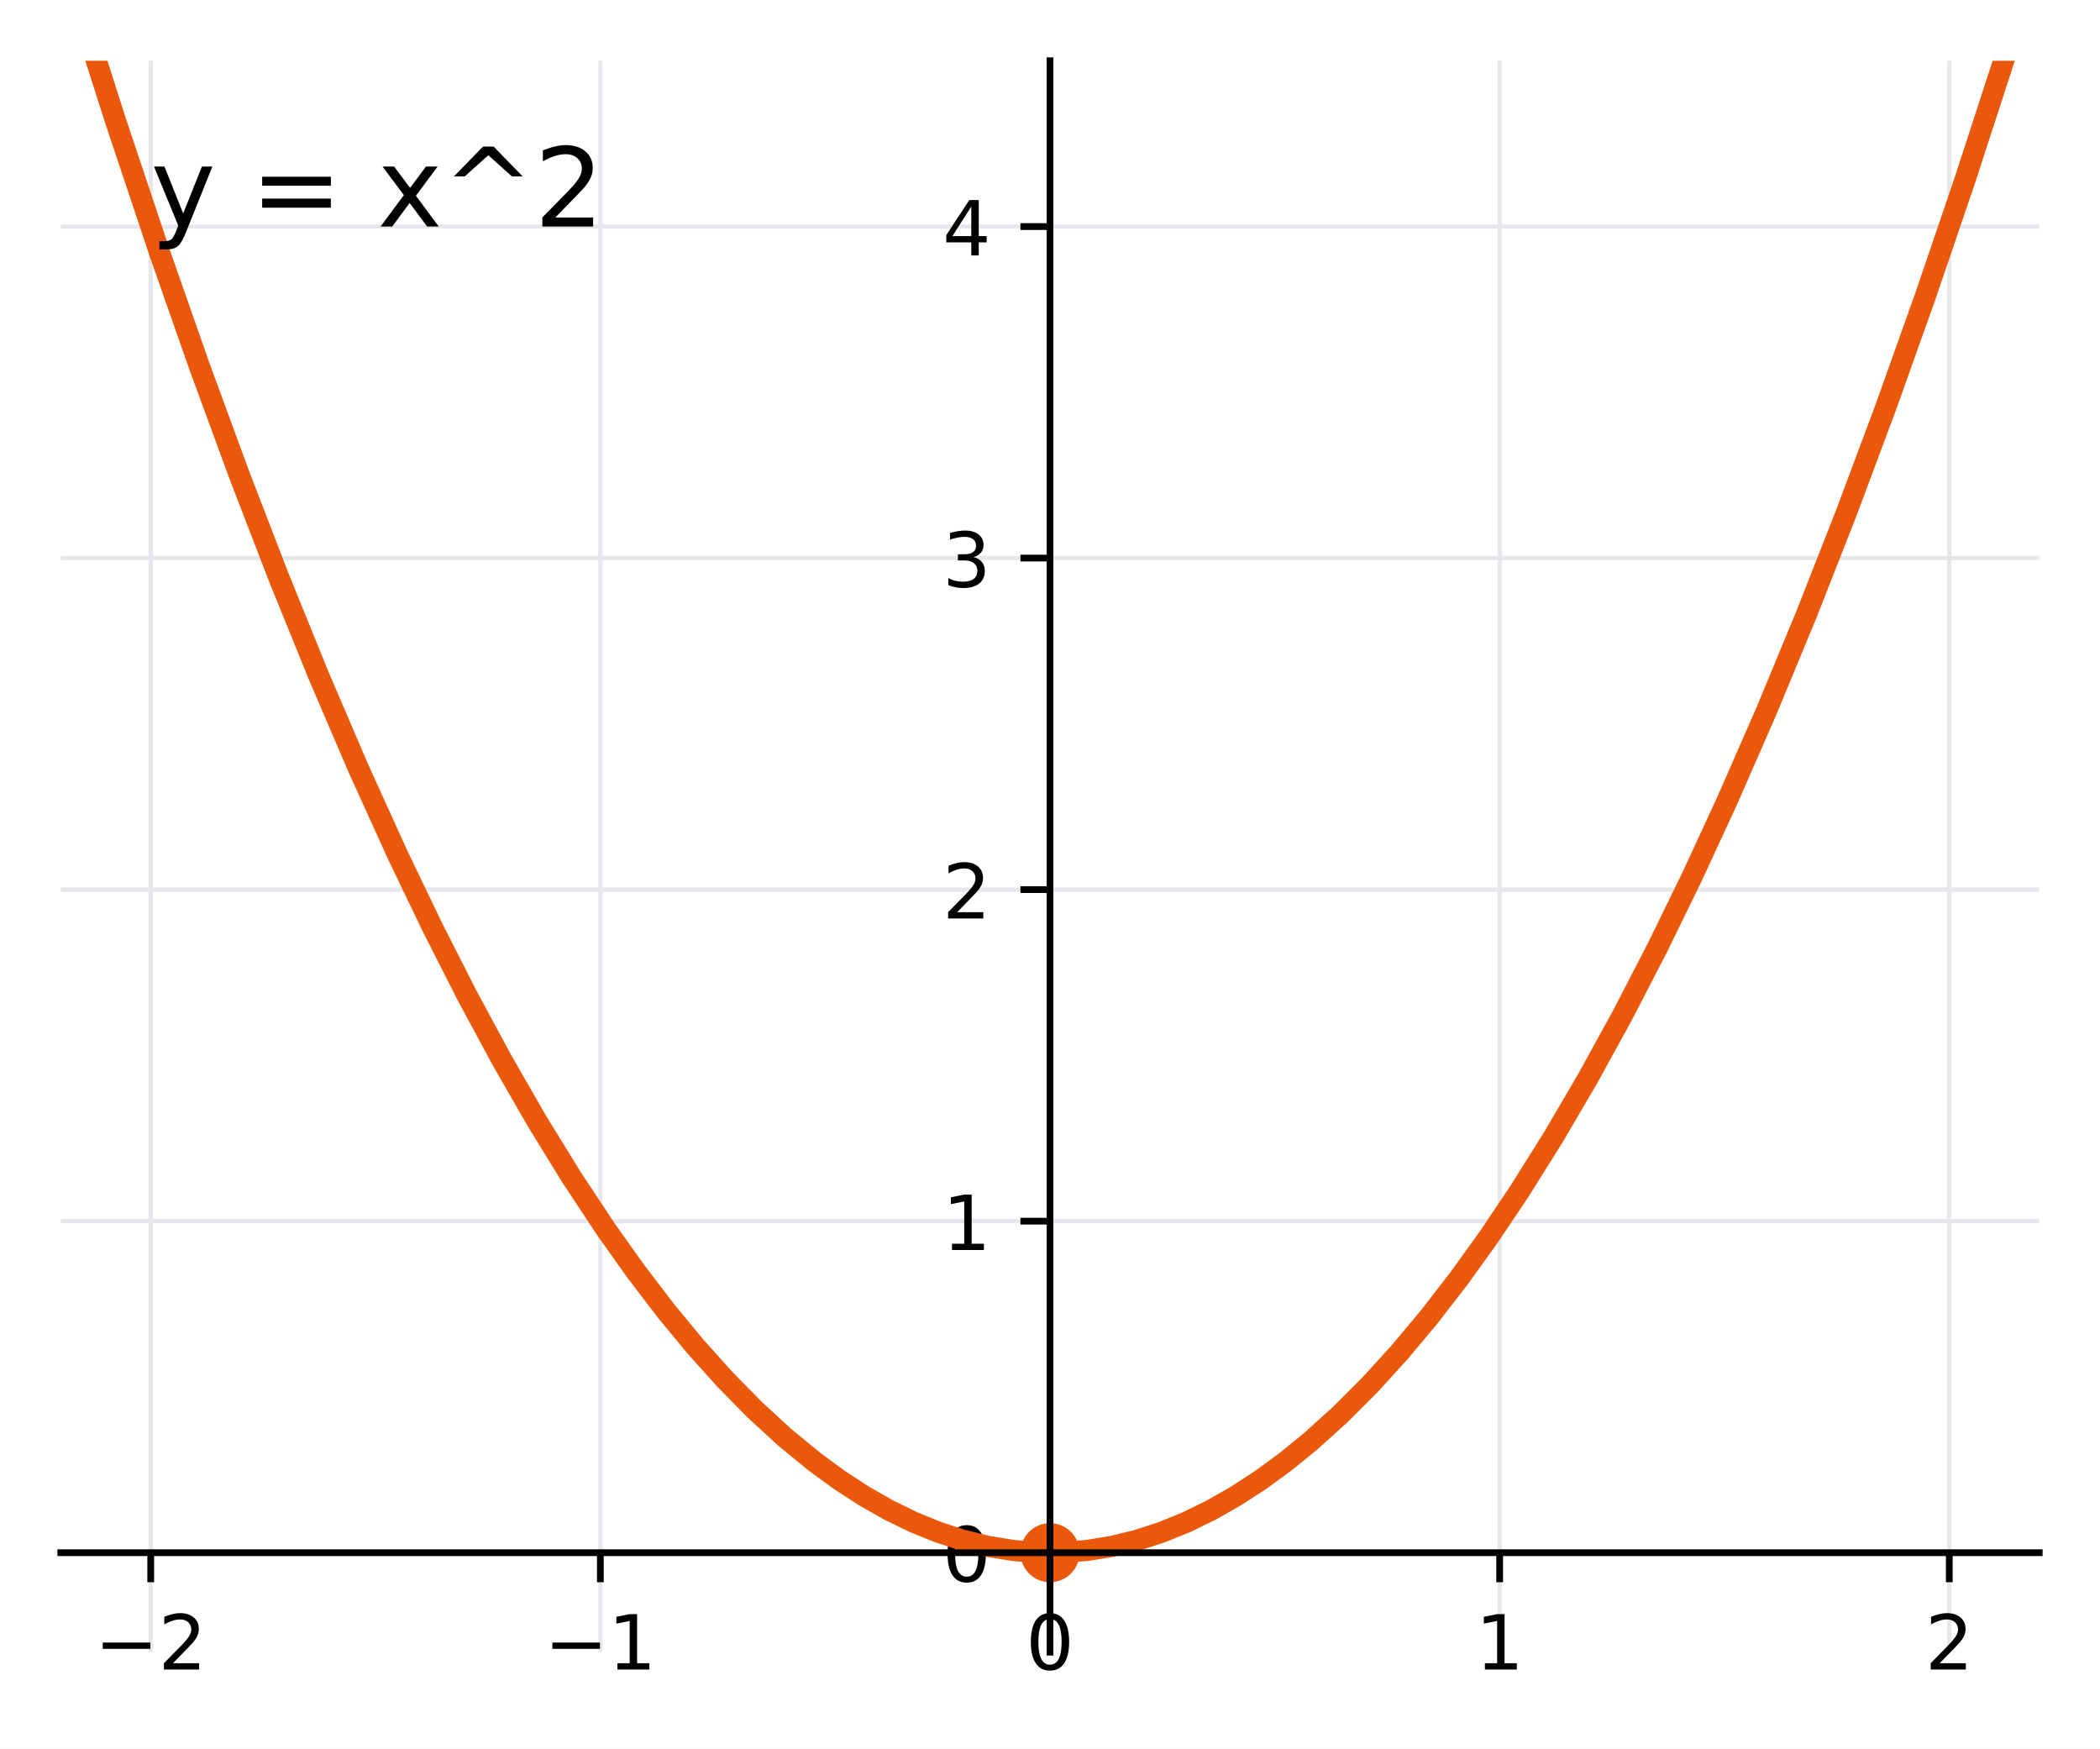
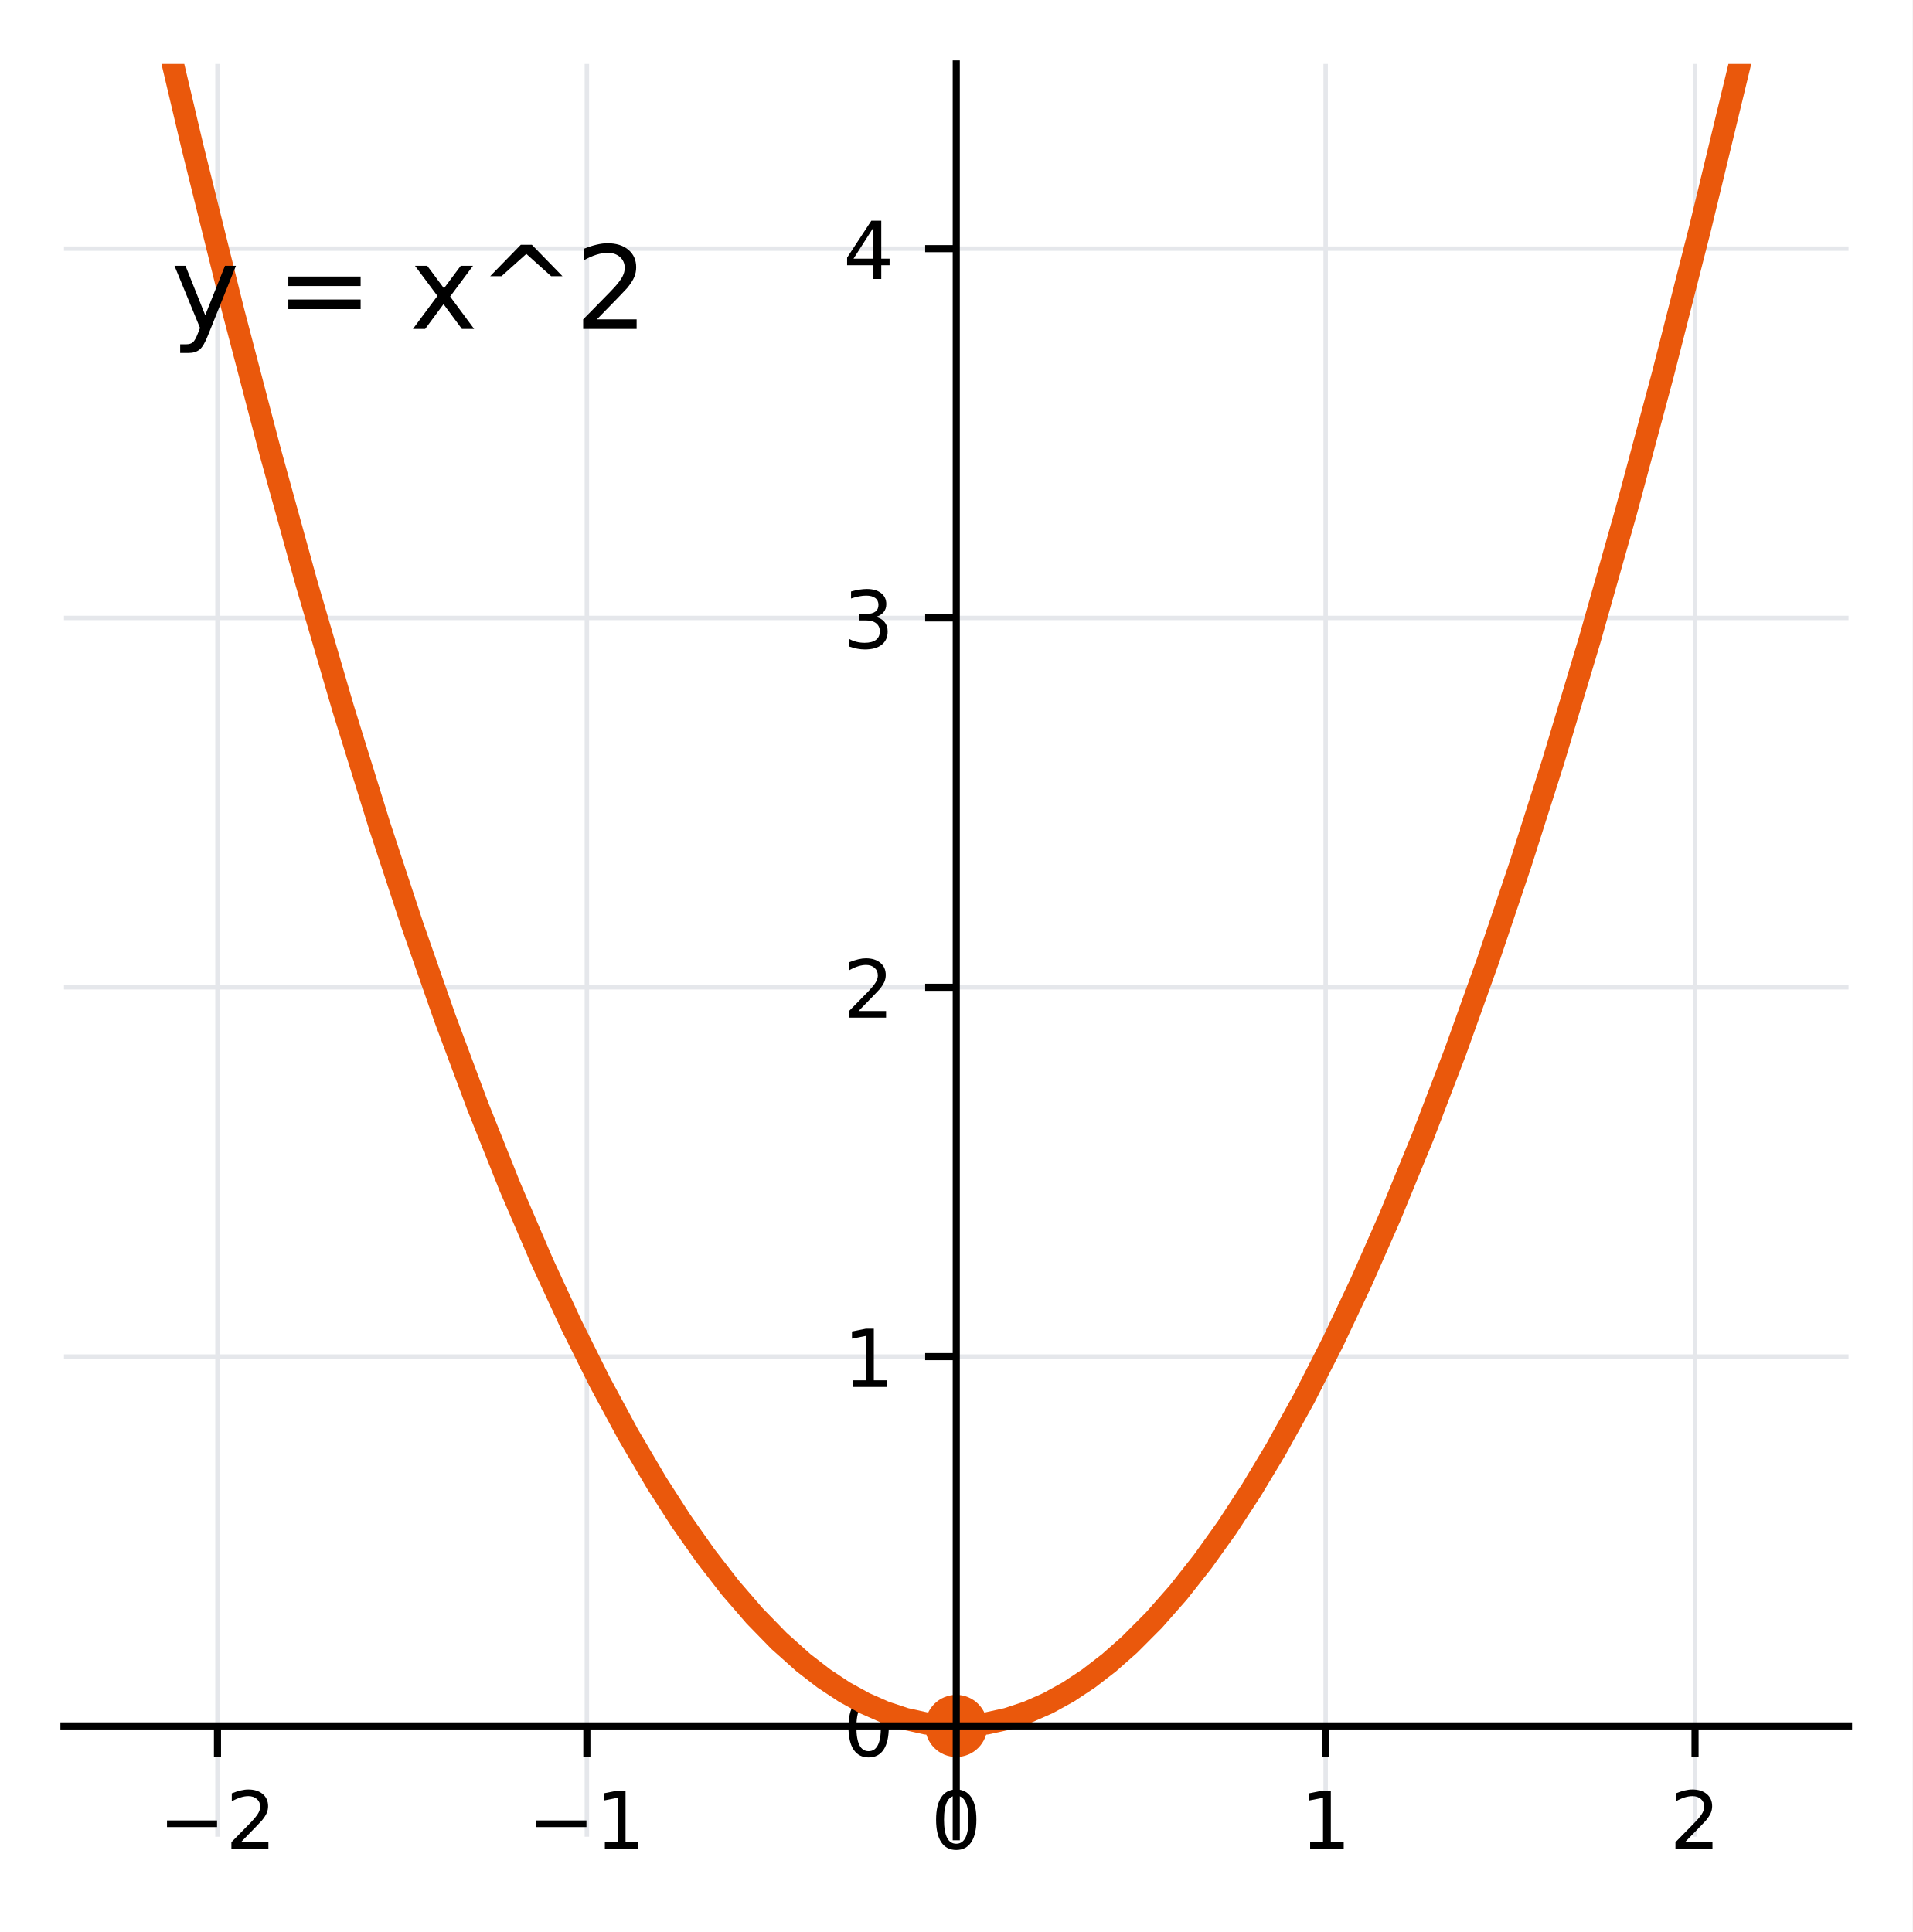
- <svg xmlns="http://www.w3.org/2000/svg" xmlns:xlink="http://www.w3.org/1999/xlink" width="248.76pt" height="207.115pt" viewBox="0 0 248.76 207.115" version="1.1">
+ <svg xmlns="http://www.w3.org/2000/svg" xmlns:xlink="http://www.w3.org/1999/xlink" width="215.28pt" height="217.51pt" viewBox="0 0 215.28 217.51" version="1.1">
  <defs>
    <style type="text/css">*{stroke-linejoin: round; stroke-linecap: butt}</style>
  </defs>
  <g id="figure_1">
    <g id="patch_1">
-       <path d="M 0 207.115  L 248.76 207.115  L 248.76 0  L 0 0  z " style="fill: #ffffff" />
+       <path d="M 0 217.51  L 215.28 217.51  L 215.28 0  L 0 0  z " style="fill: #ffffff" />
    </g>
    <g id="axes_1">
      <g id="patch_2">
-         <path d="M 7.2 195.696  L 241.56 195.696  L 241.56 7.2  L 7.2 7.2  z " style="fill: #ffffff" />
+         <path d="M 7.2 206.784  L 208.08 206.784  L 208.08 7.2  L 7.2 7.2  z " style="fill: #ffffff" />
      </g>
      <g id="matplotlib.axis_1">
        <g id="xtick_1">
          <g id="line2d_1">
-             <path d="M 17.853 195.696  L 17.853 7.2  " clip-path="url(#p0659148dae)" style="fill: none; stroke: #e5e7eb; stroke-width: 0.5; stroke-linecap: square" />
+             <path d="M 24.48 206.784  L 24.48 7.2  " clip-path="url(#pcb6bd994b1)" style="fill: none; stroke: #e5e7eb; stroke-width: 0.5; stroke-linecap: square" />
          </g>
          <g id="line2d_2">
            <defs>
-               <path id="m44fe48d6ef" d="M 0 0  L 0 3.5  " style="stroke: #000000; stroke-width: 0.8" />
+               <path id="mcedf08db1c" d="M 0 0  L 0 3.5  " style="stroke: #000000; stroke-width: 0.8" />
            </defs>
            <g>
-               <use xlink:href="#m44fe48d6ef" x="17.853" y="183.915" style="stroke: #000000; stroke-width: 0.8" />
+               <use xlink:href="#mcedf08db1c" x="24.48" y="194.31" style="stroke: #000000; stroke-width: 0.8" />
            </g>
          </g>
          <g id="text_1">
-             <g transform="translate(11.21874 197.7529) scale(0.09 -0.09)">
+             <g transform="translate(17.84602 208.1479) scale(0.09 -0.09)">
              <defs>
                <path id="DejaVuSans-c9c" d="M 678 2272  L 4684 2272  L 4684 1741  L 678 1741  L 678 2272  z " transform="scale(0.015625)" />
                <path id="DejaVuSans-15" d="M 1228 531  L 3431 531  L 3431 0  L 469 0  L 469 531  Q 828 903 1448 1529  Q 2069 2156 2228 2338  Q 2531 2678 2651 2914  Q 2772 3150 2772 3378  Q 2772 3750 2511 3984  Q 2250 4219 1831 4219  Q 1534 4219 1204 4116  Q 875 4013 500 3803  L 500 4441  Q 881 4594 1212 4672  Q 1544 4750 1819 4750  Q 2544 4750 2975 4387  Q 3406 4025 3406 3419  Q 3406 3131 3298 2873  Q 3191 2616 2906 2266  Q 2828 2175 2409 1742  Q 1991 1309 1228 531  z " transform="scale(0.015625)" />
              </defs>
              <use xlink:href="#DejaVuSans-c9c" />
              <use xlink:href="#DejaVuSans-15" transform="translate(83.79688 0)" />
            </g>
          </g>
        </g>
        <g id="xtick_2">
          <g id="line2d_3">
-             <path d="M 71.116 195.696  L 71.116 7.2  " clip-path="url(#p0659148dae)" style="fill: none; stroke: #e5e7eb; stroke-width: 0.5; stroke-linecap: square" />
+             <path d="M 66.06 206.784  L 66.06 7.2  " clip-path="url(#pcb6bd994b1)" style="fill: none; stroke: #e5e7eb; stroke-width: 0.5; stroke-linecap: square" />
          </g>
          <g id="line2d_4">
            <g>
-               <use xlink:href="#m44fe48d6ef" x="71.116" y="183.915" style="stroke: #000000; stroke-width: 0.8" />
+               <use xlink:href="#mcedf08db1c" x="66.06" y="194.31" style="stroke: #000000; stroke-width: 0.8" />
            </g>
          </g>
          <g id="text_2">
-             <g transform="translate(64.48238 197.7529) scale(0.09 -0.09)">
+             <g transform="translate(59.42602 208.1479) scale(0.09 -0.09)">
              <defs>
                <path id="DejaVuSans-14" d="M 794 531  L 1825 531  L 1825 4091  L 703 3866  L 703 4441  L 1819 4666  L 2450 4666  L 2450 531  L 3481 531  L 3481 0  L 794 0  L 794 531  z " transform="scale(0.015625)" />
              </defs>
              <use xlink:href="#DejaVuSans-c9c" />
              <use xlink:href="#DejaVuSans-14" transform="translate(83.79688 0)" />
            </g>
          </g>
        </g>
        <g id="xtick_3">
          <g id="line2d_5">
-             <path d="M 124.38 195.696  L 124.38 7.2  " clip-path="url(#p0659148dae)" style="fill: none; stroke: #e5e7eb; stroke-width: 0.5; stroke-linecap: square" />
+             <path d="M 107.64 206.784  L 107.64 7.2  " clip-path="url(#pcb6bd994b1)" style="fill: none; stroke: #e5e7eb; stroke-width: 0.5; stroke-linecap: square" />
          </g>
          <g id="line2d_6">
            <g>
-               <use xlink:href="#m44fe48d6ef" x="124.38" y="183.915" style="stroke: #000000; stroke-width: 0.8" />
+               <use xlink:href="#mcedf08db1c" x="107.64" y="194.31" style="stroke: #000000; stroke-width: 0.8" />
            </g>
          </g>
          <g id="text_3">
-             <g transform="translate(121.5169 197.7529) scale(0.09 -0.09)">
+             <g transform="translate(104.7769 208.1479) scale(0.09 -0.09)">
              <defs>
                <path id="DejaVuSans-13" d="M 2034 4250  Q 1547 4250 1301 3770  Q 1056 3291 1056 2328  Q 1056 1369 1301 889  Q 1547 409 2034 409  Q 2525 409 2770 889  Q 3016 1369 3016 2328  Q 3016 3291 2770 3770  Q 2525 4250 2034 4250  z M 2034 4750  Q 2819 4750 3233 4129  Q 3647 3509 3647 2328  Q 3647 1150 3233 529  Q 2819 -91 2034 -91  Q 1250 -91 836 529  Q 422 1150 422 2328  Q 422 3509 836 4129  Q 1250 4750 2034 4750  z " transform="scale(0.015625)" />
              </defs>
              <use xlink:href="#DejaVuSans-13" />
            </g>
          </g>
        </g>
        <g id="xtick_4">
          <g id="line2d_7">
-             <path d="M 177.644 195.696  L 177.644 7.2  " clip-path="url(#p0659148dae)" style="fill: none; stroke: #e5e7eb; stroke-width: 0.5; stroke-linecap: square" />
+             <path d="M 149.22 206.784  L 149.22 7.2  " clip-path="url(#pcb6bd994b1)" style="fill: none; stroke: #e5e7eb; stroke-width: 0.5; stroke-linecap: square" />
          </g>
          <g id="line2d_8">
            <g>
-               <use xlink:href="#m44fe48d6ef" x="177.644" y="183.915" style="stroke: #000000; stroke-width: 0.8" />
+               <use xlink:href="#mcedf08db1c" x="149.22" y="194.31" style="stroke: #000000; stroke-width: 0.8" />
            </g>
          </g>
          <g id="text_4">
-             <g transform="translate(174.7805 197.7529) scale(0.09 -0.09)">
+             <g transform="translate(146.3569 208.1479) scale(0.09 -0.09)">
              <use xlink:href="#DejaVuSans-14" />
            </g>
          </g>
        </g>
        <g id="xtick_5">
          <g id="line2d_9">
-             <path d="M 230.907 195.696  L 230.907 7.2  " clip-path="url(#p0659148dae)" style="fill: none; stroke: #e5e7eb; stroke-width: 0.5; stroke-linecap: square" />
+             <path d="M 190.8 206.784  L 190.8 7.2  " clip-path="url(#pcb6bd994b1)" style="fill: none; stroke: #e5e7eb; stroke-width: 0.5; stroke-linecap: square" />
          </g>
          <g id="line2d_10">
            <g>
-               <use xlink:href="#m44fe48d6ef" x="230.907" y="183.915" style="stroke: #000000; stroke-width: 0.8" />
+               <use xlink:href="#mcedf08db1c" x="190.8" y="194.31" style="stroke: #000000; stroke-width: 0.8" />
            </g>
          </g>
          <g id="text_5">
-             <g transform="translate(228.0441 197.7529) scale(0.09 -0.09)">
+             <g transform="translate(187.9369 208.1479) scale(0.09 -0.09)">
              <use xlink:href="#DejaVuSans-15" />
            </g>
          </g>
        </g>
      </g>
      <g id="matplotlib.axis_2">
        <g id="ytick_1">
          <g id="line2d_11">
-             <path d="M 7.2 183.915  L 241.56 183.915  " clip-path="url(#p0659148dae)" style="fill: none; stroke: #e5e7eb; stroke-width: 0.5; stroke-linecap: square" />
+             <path d="M 7.2 194.31  L 208.08 194.31  " clip-path="url(#pcb6bd994b1)" style="fill: none; stroke: #e5e7eb; stroke-width: 0.5; stroke-linecap: square" />
          </g>
          <g id="line2d_12">
            <defs>
-               <path id="mfadb3326d6" d="M 0 0  L -3.5 0  " style="stroke: #000000; stroke-width: 0.8" />
+               <path id="m8b764b70c4" d="M 0 0  L -3.5 0  " style="stroke: #000000; stroke-width: 0.8" />
            </defs>
            <g>
-               <use xlink:href="#mfadb3326d6" x="124.38" y="183.915" style="stroke: #000000; stroke-width: 0.8" />
+               <use xlink:href="#m8b764b70c4" x="107.64" y="194.31" style="stroke: #000000; stroke-width: 0.8" />
            </g>
          </g>
          <g id="text_6">
-             <g transform="translate(111.6538 187.3339) scale(0.09 -0.09)">
+             <g transform="translate(94.91375 197.7289) scale(0.09 -0.09)">
              <use xlink:href="#DejaVuSans-13" />
            </g>
          </g>
        </g>
        <g id="ytick_2">
          <g id="line2d_13">
-             <path d="M 7.2 144.645  L 241.56 144.645  " clip-path="url(#p0659148dae)" style="fill: none; stroke: #e5e7eb; stroke-width: 0.5; stroke-linecap: square" />
+             <path d="M 7.2 152.73  L 208.08 152.73  " clip-path="url(#pcb6bd994b1)" style="fill: none; stroke: #e5e7eb; stroke-width: 0.5; stroke-linecap: square" />
          </g>
          <g id="line2d_14">
            <g>
-               <use xlink:href="#mfadb3326d6" x="124.38" y="144.645" style="stroke: #000000; stroke-width: 0.8" />
+               <use xlink:href="#m8b764b70c4" x="107.64" y="152.73" style="stroke: #000000; stroke-width: 0.8" />
            </g>
          </g>
          <g id="text_7">
-             <g transform="translate(111.6538 148.0639) scale(0.09 -0.09)">
+             <g transform="translate(94.91375 156.1489) scale(0.09 -0.09)">
              <use xlink:href="#DejaVuSans-14" />
            </g>
          </g>
        </g>
        <g id="ytick_3">
          <g id="line2d_15">
-             <path d="M 7.2 105.375  L 241.56 105.375  " clip-path="url(#p0659148dae)" style="fill: none; stroke: #e5e7eb; stroke-width: 0.5; stroke-linecap: square" />
+             <path d="M 7.2 111.15  L 208.08 111.15  " clip-path="url(#pcb6bd994b1)" style="fill: none; stroke: #e5e7eb; stroke-width: 0.5; stroke-linecap: square" />
          </g>
          <g id="line2d_16">
            <g>
-               <use xlink:href="#mfadb3326d6" x="124.38" y="105.375" style="stroke: #000000; stroke-width: 0.8" />
+               <use xlink:href="#m8b764b70c4" x="107.64" y="111.15" style="stroke: #000000; stroke-width: 0.8" />
            </g>
          </g>
          <g id="text_8">
-             <g transform="translate(111.6538 108.7939) scale(0.09 -0.09)">
+             <g transform="translate(94.91375 114.5689) scale(0.09 -0.09)">
              <use xlink:href="#DejaVuSans-15" />
            </g>
          </g>
        </g>
        <g id="ytick_4">
          <g id="line2d_17">
-             <path d="M 7.2 66.105  L 241.56 66.105  " clip-path="url(#p0659148dae)" style="fill: none; stroke: #e5e7eb; stroke-width: 0.5; stroke-linecap: square" />
+             <path d="M 7.2 69.57  L 208.08 69.57  " clip-path="url(#pcb6bd994b1)" style="fill: none; stroke: #e5e7eb; stroke-width: 0.5; stroke-linecap: square" />
          </g>
          <g id="line2d_18">
            <g>
-               <use xlink:href="#mfadb3326d6" x="124.38" y="66.105" style="stroke: #000000; stroke-width: 0.8" />
+               <use xlink:href="#m8b764b70c4" x="107.64" y="69.57" style="stroke: #000000; stroke-width: 0.8" />
            </g>
          </g>
          <g id="text_9">
-             <g transform="translate(111.6538 69.52394) scale(0.09 -0.09)">
+             <g transform="translate(94.91375 72.98895) scale(0.09 -0.09)">
              <defs>
                <path id="DejaVuSans-16" d="M 2597 2516  Q 3050 2419 3304 2112  Q 3559 1806 3559 1356  Q 3559 666 3084 287  Q 2609 -91 1734 -91  Q 1441 -91 1130 -33  Q 819 25 488 141  L 488 750  Q 750 597 1062 519  Q 1375 441 1716 441  Q 2309 441 2620 675  Q 2931 909 2931 1356  Q 2931 1769 2642 2001  Q 2353 2234 1838 2234  L 1294 2234  L 1294 2753  L 1863 2753  Q 2328 2753 2575 2939  Q 2822 3125 2822 3475  Q 2822 3834 2567 4026  Q 2313 4219 1838 4219  Q 1578 4219 1281 4162  Q 984 4106 628 3988  L 628 4550  Q 988 4650 1302 4700  Q 1616 4750 1894 4750  Q 2613 4750 3031 4423  Q 3450 4097 3450 3541  Q 3450 3153 3228 2886  Q 3006 2619 2597 2516  z " transform="scale(0.015625)" />
              </defs>
              <use xlink:href="#DejaVuSans-16" />
            </g>
          </g>
        </g>
        <g id="ytick_5">
          <g id="line2d_19">
-             <path d="M 7.2 26.835  L 241.56 26.835  " clip-path="url(#p0659148dae)" style="fill: none; stroke: #e5e7eb; stroke-width: 0.5; stroke-linecap: square" />
+             <path d="M 7.2 27.99  L 208.08 27.99  " clip-path="url(#pcb6bd994b1)" style="fill: none; stroke: #e5e7eb; stroke-width: 0.5; stroke-linecap: square" />
          </g>
          <g id="line2d_20">
            <g>
-               <use xlink:href="#mfadb3326d6" x="124.38" y="26.835" style="stroke: #000000; stroke-width: 0.8" />
+               <use xlink:href="#m8b764b70c4" x="107.64" y="27.99" style="stroke: #000000; stroke-width: 0.8" />
            </g>
          </g>
          <g id="text_10">
-             <g transform="translate(111.6538 30.25395) scale(0.09 -0.09)">
+             <g transform="translate(94.91375 31.40894) scale(0.09 -0.09)">
              <defs>
                <path id="DejaVuSans-17" d="M 2419 4116  L 825 1625  L 2419 1625  L 2419 4116  z M 2253 4666  L 3047 4666  L 3047 1625  L 3713 1625  L 3713 1100  L 3047 1100  L 3047 0  L 2419 0  L 2419 1100  L 313 1100  L 313 1709  L 2253 4666  z " transform="scale(0.015625)" />
              </defs>
              <use xlink:href="#DejaVuSans-17" />
            </g>
          </g>
        </g>
      </g>
      <g id="line2d_21">
-         <path d="M 8.799 -1  L 13.661 14.23  L 18.947 30.047  L 23.646 43.456  L 28.345 56.255  L 33.044 68.442  L 37.743 80.018  L 42.442 90.982  L 47.141 101.336  L 51.253 109.893  L 55.364 117.983  L 59.476 125.605  L 63.587 132.758  L 67.699 139.444  L 71.811 145.662  L 75.335 150.619  L 78.859 155.232  L 82.383 159.501  L 85.907 163.427  L 89.432 167.008  L 92.956 170.246  L 96.48 173.14  L 99.417 175.289  L 102.354 177.199  L 105.291 178.871  L 108.227 180.304  L 111.164 181.497  L 114.101 182.452  L 117.038 183.169  L 119.975 183.646  L 122.912 183.885  L 125.848 183.885  L 128.785 183.646  L 131.722 183.169  L 134.659 182.452  L 137.596 181.497  L 140.533 180.304  L 143.469 178.871  L 146.406 177.199  L 149.343 175.289  L 152.28 173.14  L 155.217 170.752  L 158.741 167.572  L 162.265 164.048  L 165.789 160.179  L 169.314 155.967  L 172.838 151.412  L 176.362 146.512  L 179.886 141.268  L 183.998 134.716  L 188.109 127.696  L 192.221 120.208  L 196.333 112.252  L 200.444 103.828  L 204.556 94.936  L 209.255 84.201  L 213.954 72.854  L 218.653 60.896  L 223.352 48.327  L 228.051 35.147  L 232.749 21.355  L 238.036 5.109  L 239.961 -1  L 239.961 -1  " clip-path="url(#p0659148dae)" style="fill: none; stroke: #ea580c; stroke-width: 2.5; stroke-linecap: square" />
+         <path d="M 17.524 -1  L 21.666 16.545  L 26.252 35.001  L 30.378 50.747  L 34.505 65.673  L 38.632 79.781  L 42.759 93.069  L 46.427 104.193  L 50.095 114.67  L 53.763 124.5  L 57.431 133.682  L 61.1 142.217  L 64.309 149.155  L 67.519 155.597  L 70.729 161.543  L 73.938 166.994  L 76.689 171.272  L 79.441 175.185  L 82.192 178.735  L 84.943 181.92  L 87.694 184.742  L 90.445 187.199  L 92.738 188.969  L 95.031 190.486  L 97.323 191.75  L 99.616 192.761  L 101.908 193.52  L 104.201 194.026  L 106.494 194.278  L 108.786 194.278  L 111.079 194.026  L 113.372 193.52  L 115.664 192.761  L 117.957 191.75  L 120.249 190.486  L 122.542 188.969  L 124.835 187.199  L 127.127 185.177  L 129.879 182.416  L 132.63 179.291  L 135.381 175.802  L 138.132 171.949  L 140.883 167.732  L 143.634 163.151  L 146.844 157.346  L 150.054 151.046  L 153.263 144.25  L 156.473 136.959  L 160.141 128.019  L 163.809 118.432  L 167.478 108.198  L 171.146 97.316  L 174.814 85.788  L 178.941 72.044  L 183.068 57.482  L 187.194 42.1  L 191.321 25.899  L 195.906 6.938  L 197.756 -1  L 197.756 -1  " clip-path="url(#pcb6bd994b1)" style="fill: none; stroke: #ea580c; stroke-width: 2.5; stroke-linecap: square" />
      </g>
      <g id="line2d_22">
        <defs>
-           <path id="ma317e08ae0" d="M 0 3  C 0.796 3 1.559 2.684 2.121 2.121  C 2.684 1.559 3 0.796 3 0  C 3 -0.796 2.684 -1.559 2.121 -2.121  C 1.559 -2.684 0.796 -3 0 -3  C -0.796 -3 -1.559 -2.684 -2.121 -2.121  C -2.684 -1.559 -3 -0.796 -3 0  C -3 0.796 -2.684 1.559 -2.121 2.121  C -1.559 2.684 -0.796 3 0 3  z " style="stroke: #ea580c" />
+           <path id="m6e3a5871a7" d="M 0 3  C 0.796 3 1.559 2.684 2.121 2.121  C 2.684 1.559 3 0.796 3 0  C 3 -0.796 2.684 -1.559 2.121 -2.121  C 1.559 -2.684 0.796 -3 0 -3  C -0.796 -3 -1.559 -2.684 -2.121 -2.121  C -2.684 -1.559 -3 -0.796 -3 0  C -3 0.796 -2.684 1.559 -2.121 2.121  C -1.559 2.684 -0.796 3 0 3  z " style="stroke: #ea580c" />
        </defs>
-         <g clip-path="url(#p0659148dae)">
-           <use xlink:href="#ma317e08ae0" x="124.38" y="183.915" style="fill: #ea580c; stroke: #ea580c" />
+         <g clip-path="url(#pcb6bd994b1)">
+           <use xlink:href="#m6e3a5871a7" x="107.64" y="194.31" style="fill: #ea580c; stroke: #ea580c" />
        </g>
      </g>
      <g id="patch_3">
-         <path d="M 124.38 195.696  L 124.38 7.2  " style="fill: none; stroke: #000000; stroke-width: 0.8; stroke-linejoin: miter; stroke-linecap: square" />
+         <path d="M 107.64 206.784  L 107.64 7.2  " style="fill: none; stroke: #000000; stroke-width: 0.8; stroke-linejoin: miter; stroke-linecap: square" />
      </g>
      <g id="patch_4">
-         <path d="M 241.56 195.696  L 241.56 7.2  " style="fill: none" />
-       </g>
-       <g id="patch_5">
-         <path d="M 7.2 183.915  L 241.56 183.915  " style="fill: none; stroke: #000000; stroke-width: 0.8; stroke-linejoin: miter; stroke-linecap: square" />
-       </g>
-       <g id="patch_6">
-         <path d="M 7.2 7.2  L 241.56 7.2  " style="fill: none" />
+         <path d="M 7.2 194.31  L 208.08 194.31  " style="fill: none; stroke: #000000; stroke-width: 0.8; stroke-linejoin: miter; stroke-linecap: square" />
      </g>
      <g id="text_11">
-         <g transform="translate(17.85273 26.835) scale(0.13 -0.13)">
+         <g transform="translate(19.2528 37.03535) scale(0.13 -0.13)">
          <defs>
            <path id="DejaVuSans-5c" d="M 2059 -325  Q 1816 -950 1584 -1140  Q 1353 -1331 966 -1331  L 506 -1331  L 506 -850  L 844 -850  Q 1081 -850 1212 -737  Q 1344 -625 1503 -206  L 1606 56  L 191 3500  L 800 3500  L 1894 763  L 2988 3500  L 3597 3500  L 2059 -325  z " transform="scale(0.015625)" />
            <path id="DejaVuSans-3" transform="scale(0.015625)" />
            <path id="DejaVuSans-20" d="M 678 2906  L 4684 2906  L 4684 2381  L 678 2381  L 678 2906  z M 678 1631  L 4684 1631  L 4684 1100  L 678 1100  L 678 1631  z " transform="scale(0.015625)" />
            <path id="DejaVuSans-5b" d="M 3513 3500  L 2247 1797  L 3578 0  L 2900 0  L 1881 1375  L 863 0  L 184 0  L 1544 1831  L 300 3500  L 978 3500  L 1906 2253  L 2834 3500  L 3513 3500  z " transform="scale(0.015625)" />
            <path id="DejaVuSans-41" d="M 2988 4666  L 4684 2925  L 4056 2925  L 2681 4159  L 1306 2925  L 678 2925  L 2375 4666  L 2988 4666  z " transform="scale(0.015625)" />
          </defs>
          <use xlink:href="#DejaVuSans-5c" />
          <use xlink:href="#DejaVuSans-3" transform="translate(59.1875 0)" />
          <use xlink:href="#DejaVuSans-20" transform="translate(90.96875 0)" />
          <use xlink:href="#DejaVuSans-3" transform="translate(174.7656 0)" />
          <use xlink:href="#DejaVuSans-5b" transform="translate(206.5469 0)" />
          <use xlink:href="#DejaVuSans-41" transform="translate(265.7344 0)" />
          <use xlink:href="#DejaVuSans-15" transform="translate(349.5312 0)" />
        </g>
      </g>
    </g>
  </g>
  <defs>
-     <clipPath id="p0659148dae">
-       <rect x="7.2" y="7.2" width="234.36" height="188.496" />
+     <clipPath id="pcb6bd994b1">
+       <rect x="7.2" y="7.2" width="200.88" height="199.584" />
    </clipPath>
  </defs>
</svg>
